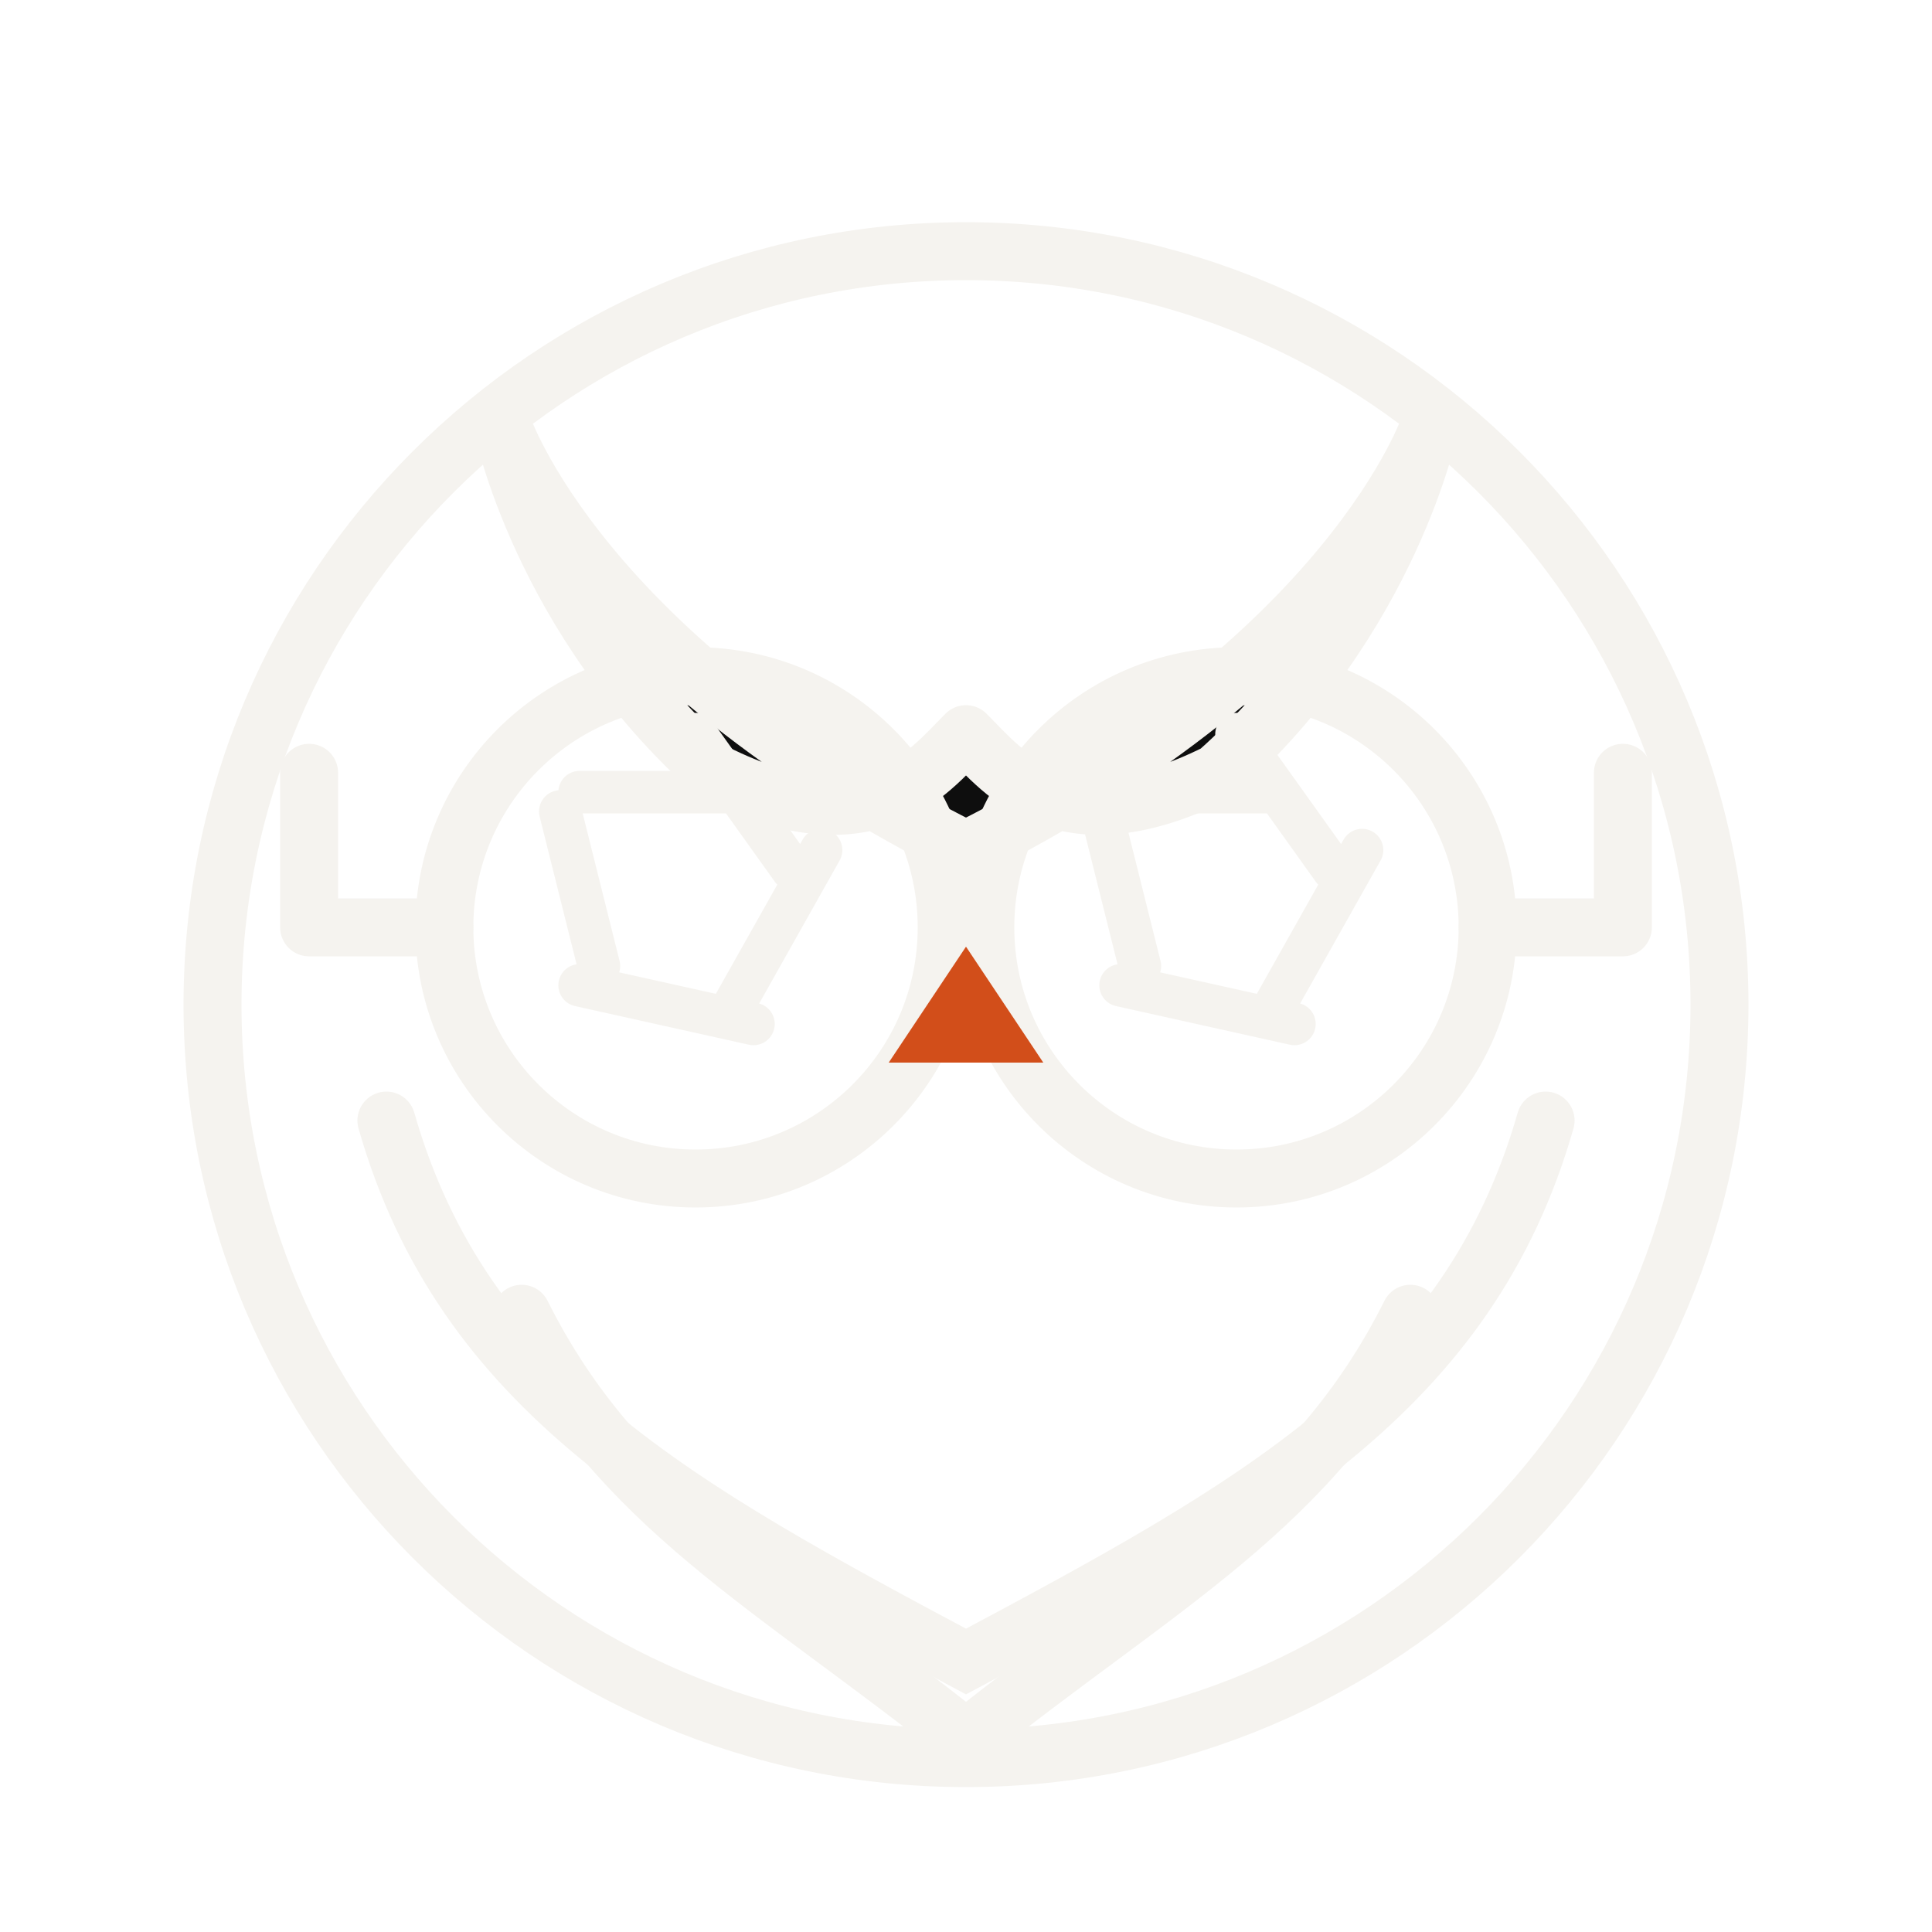
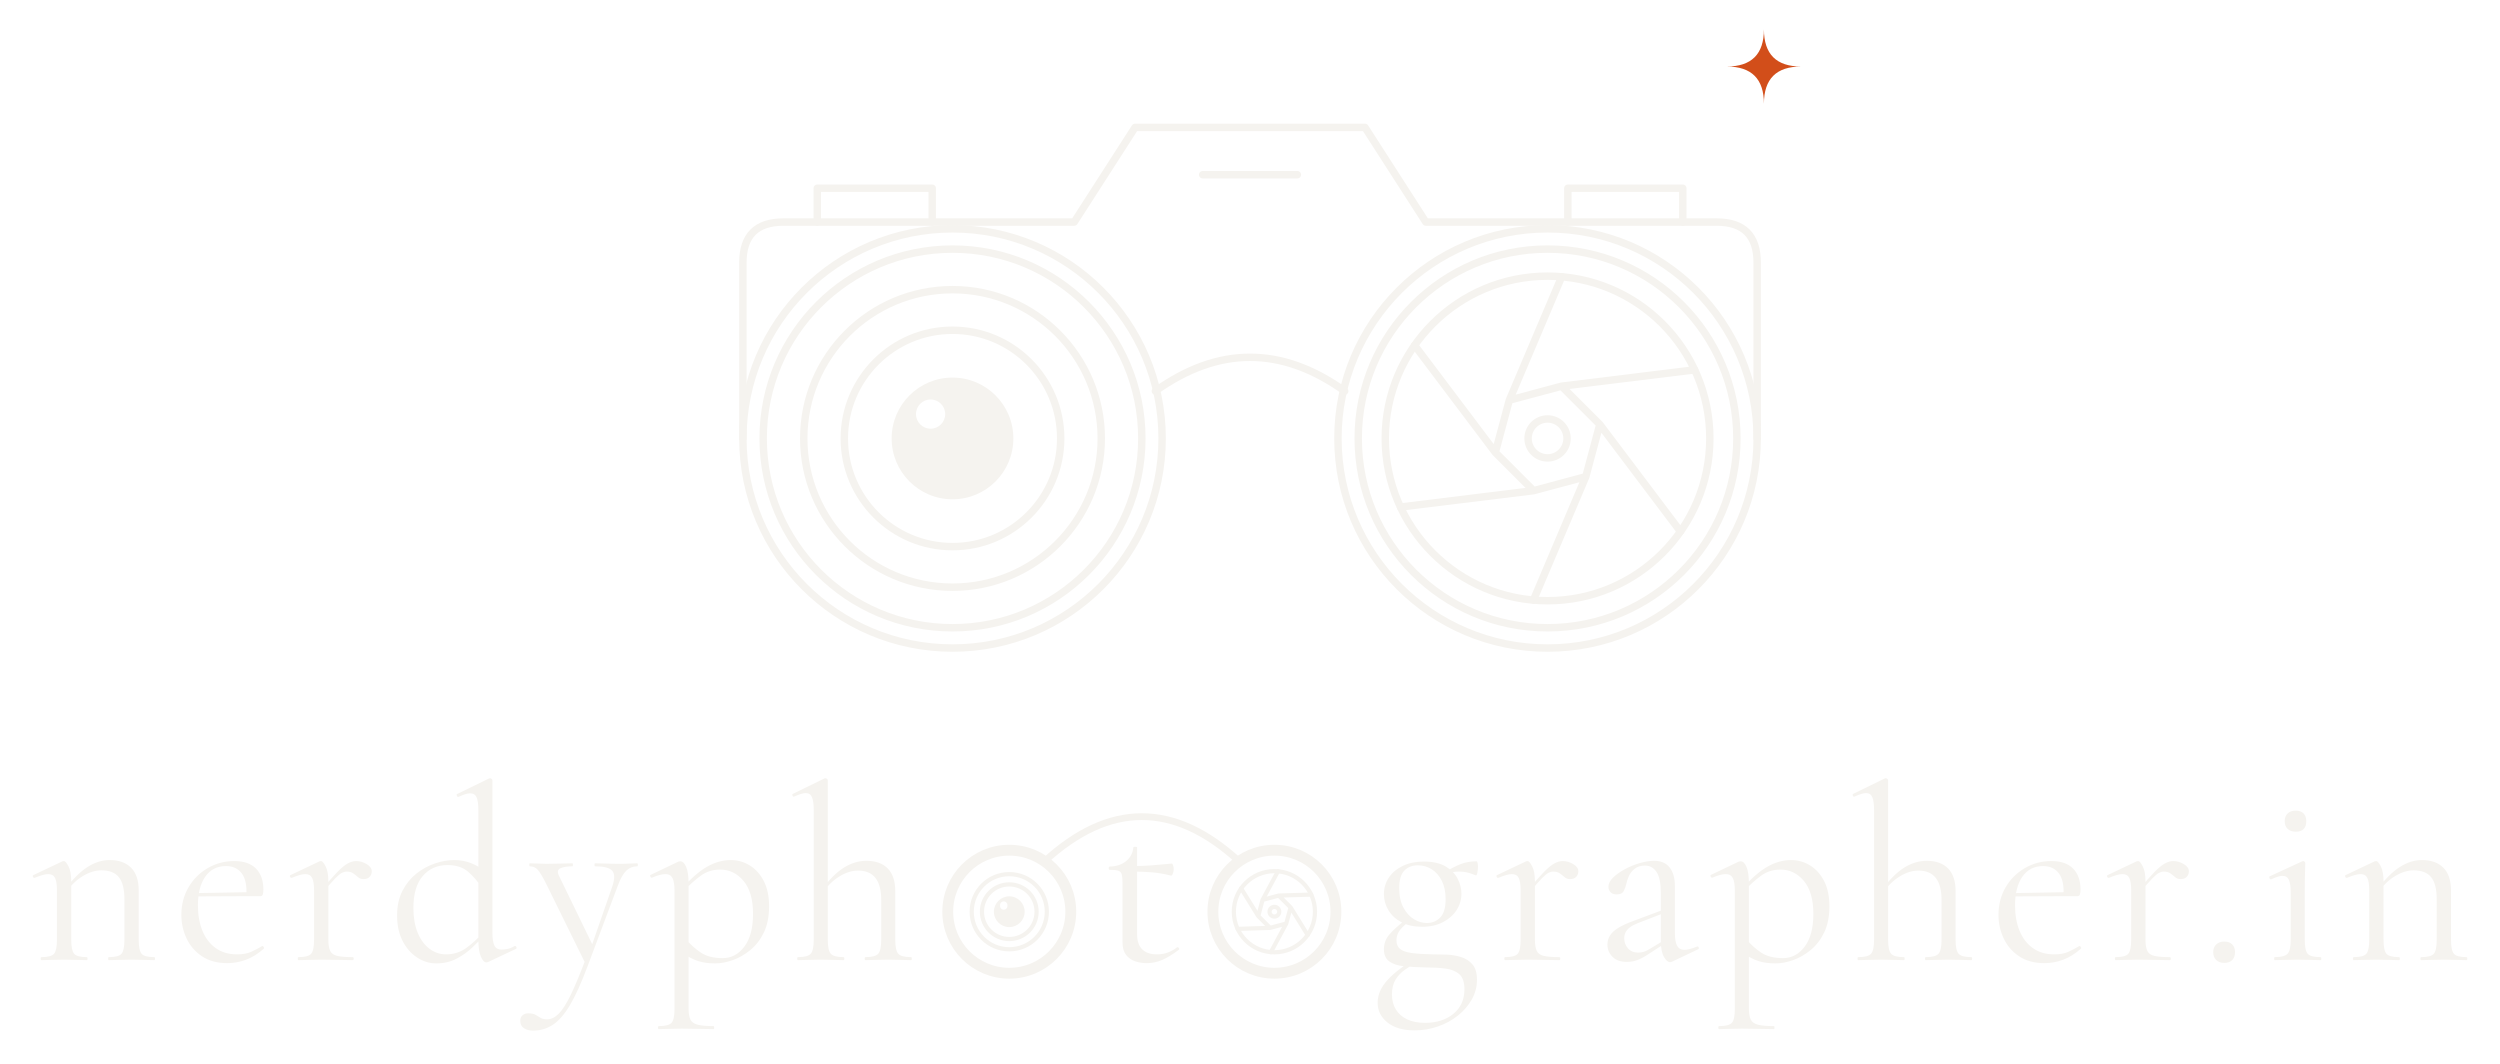
- <svg xmlns="http://www.w3.org/2000/svg" viewBox="0 0 100 100" fill="none">
-   <circle cx="50" cy="52" r="39" stroke="#f5f3ef" stroke-width="3" stroke-linecap="round" />
-   <path d="M 26 22 C 26 22 28 32 37 40 C 45 44 48 40 50 38 C 52 40 55 44 63 40 C 72 32 74 22 74 22 C 74 22 70 34 50 44 C 30 34 26 22 26 22 Z" fill="#0e0e0e" stroke="#f5f3ef" stroke-width="3" stroke-linejoin="round" stroke-linecap="round" />
-   <circle cx="36" cy="48" r="13" stroke="#f5f3ef" stroke-width="3" />
-   <circle cx="64" cy="48" r="13" stroke="#f5f3ef" stroke-width="3" />
-   <path d="M 49 48 L 51 48" stroke="#f5f3ef" stroke-width="3" />
-   <path d="M 23 48 L 16 48 L 16 40" stroke="#f5f3ef" stroke-width="3" stroke-linecap="round" stroke-linejoin="round" />
-   <path d="M 77 48 L 84 48 L 84 40" stroke="#f5f3ef" stroke-width="3" stroke-linecap="round" stroke-linejoin="round" />
-   <path d="M 36 38 L 41 45 M 42.5 44 L 38 52 M 39 53 L 30 51 M 31 50 L 29 42 M 30 41 L 38 41" stroke="#f5f3ef" stroke-width="2.2" stroke-linecap="round" />
-   <path d="M 64 38 L 69 45 M 70.5 44 L 66 52 M 67 53 L 58 51 M 59 50 L 57 42 M 58 41 L 66 41" stroke="#f5f3ef" stroke-width="2.2" stroke-linecap="round" />
-   <polygon points="50,49 46,55 54,55" fill="#d24e1a" />
-   <path d="M 20 58 C 24 72 35 78 50 86 C 65 78 76 72 80 58" stroke="#f5f3ef" stroke-width="3" stroke-linecap="round" />
-   <path d="M 27 68 C 32 78 40 82 50 90 C 60 82 68 78 73 68" stroke="#f5f3ef" stroke-width="3" stroke-linecap="round" />
+ <svg xmlns="http://www.w3.org/2000/svg" viewBox="0 0 458.45 195.00" width="458.45" height="195.00" color="#f5f3ef" fill="none">
+   <g transform="translate(6 6)">
+     <g transform="translate(99.23 0) scale(0.62)">
+       <g transform="translate(0 -30)">
+         <g fill="none" stroke="currentColor" stroke-width="2.2" stroke-linecap="round" stroke-linejoin="round">
+           <path d="M 50 150 L 50 98 Q 50 86 62 86 L 148 86 L 166 58 L 234 58 L 252 86 L 338 86 Q 350 86 350 98 L 350 150" />
+           <path d="M 72 86 V 76 H 106 V 86 M 294 86 V 76 H 328 V 86 M 186 72 H 214" />
+           <circle cx="112.00" cy="150.00" r="62.00" />
+           <circle cx="112.00" cy="150.00" r="56.00" />
+           <circle cx="288.00" cy="150.00" r="62.00" />
+           <circle cx="288.00" cy="150.00" r="56.00" />
+           <path d="M 172 136 Q 200 116 228 136" />
+           <circle cx="112.00" cy="150.00" r="44.00" />
+           <circle cx="112.00" cy="150.00" r="32.00" />
+           <path fill-rule="evenodd" fill="currentColor" stroke="none" d="M 94.00 150.00 a 18.00 18.00 0 1 0 36.00 0 a 18.00 18.00 0 1 0 -36.00 0 Z M 101.20 142.80 a 4.32 4.32 0 1 0 8.64 0 a 4.32 4.32 0 1 0 -8.64 0 Z " />
+           <path d="M 303.45 145.86 L 327.32 177.53 M 303.45 145.86 L 299.31 161.31 M 299.31 161.31 L 283.82 197.82 M 299.31 161.31 L 283.86 165.45 M 283.86 165.45 L 244.50 170.29 M 283.86 165.45 L 272.55 154.14 M 272.55 154.14 L 248.68 122.47 M 272.55 154.14 L 276.69 138.69 M 276.69 138.69 L 292.18 102.18 M 276.69 138.69 L 292.14 134.55 M 292.14 134.55 L 331.50 129.71 M 292.14 134.55 L 303.45 145.86 " />
+           <circle cx="288.00" cy="150.00" r="48.00" />
+           <circle cx="288.00" cy="150.00" r="5.76" />
+           <path d="M 352 29 Q 352 40 363 40 Q 352 40 352 51 Q 352 40 341 40 Q 352 40 352 29 Z" fill="#d24e1a" stroke="none" />
+         </g>
+       </g>
+     </g>
+     <g transform="translate(0.00 142.84)">
+       <g transform="translate(-0.48 27.23)">
+         <g fill="none" stroke="currentColor" stroke-width="1" stroke-linecap="round" stroke-linejoin="round">
+           <circle cx="179.56" cy="-8.88" r="11.28" stroke-width="1.99" />
+           <circle cx="228.18" cy="-8.88" r="11.28" stroke-width="1.99" />
+           <g stroke-width="0.77">
+             <circle cx="179.56" cy="-8.88" r="6.89" />
+             <circle cx="179.56" cy="-8.88" r="5.01" />
+             <path fill-rule="evenodd" fill="currentColor" stroke="none" d="M 176.74 -8.88 a 2.82 2.82 0 1 0 5.64 0 a 2.82 2.82 0 1 0 -5.64 0 Z M 177.87 -10.01 a 0.68 0.68 0 1 0 1.35 0 a 0.68 0.68 0 1 0 -1.35 0 Z " />
+             <path d="M 231.15 -9.67 L 234.28 -4.61 M 231.15 -9.67 L 230.35 -6.71 M 230.35 -6.71 L 227.53 -1.46 M 230.35 -6.71 L 227.39 -5.92 M 227.39 -5.92 L 221.44 -5.73 M 227.39 -5.92 L 225.22 -8.08 M 225.22 -8.08 L 222.08 -13.15 M 225.22 -8.08 L 226.01 -11.05 M 226.01 -11.05 L 228.83 -16.29 M 226.01 -11.05 L 228.98 -11.84 M 228.98 -11.84 L 234.93 -12.02 M 228.98 -11.84 L 231.15 -9.67 " />
+             <circle cx="228.18" cy="-8.88" r="7.44" />
+             <circle cx="228.18" cy="-8.88" r="0.89" />
+           </g>
+           <path d="M 186.03 -18.12 Q 203.87 -34.51 221.71 -18.12" stroke-width="1.24" />
+         </g>
+         <path d="M14.444 0.0Q14.306 0.0 14.306 -0.276Q14.306 -0.552 14.444 -0.552Q16.238 -0.552 16.767 -1.173Q17.296 -1.794 17.296 -3.726V-11.178Q17.296 -13.938 16.284 -15.203Q15.272 -16.468 13.064 -16.468Q11.408 -16.468 9.66 -15.41Q7.912 -14.352 6.67 -12.512L6.486 -13.064Q8.51 -15.778 10.511 -17.066Q12.512 -18.354 14.582 -18.354Q17.112 -18.354 18.515 -16.951Q19.918 -15.548 19.918 -12.742V-3.726Q19.918 -1.794 20.447 -1.173Q20.976 -0.552 22.77 -0.552Q22.908 -0.552 22.908 -0.276Q22.908 0.0 22.77 0.0Q21.988 0.0 20.907 -0.046Q19.826 -0.092 18.63 -0.092Q17.434 -0.092 16.33 -0.046Q15.226 0.0 14.444 0.0ZM2.07 0.0Q1.932 0.0 1.932 -0.276Q1.932 -0.552 2.07 -0.552Q3.864 -0.552 4.393 -1.173Q4.922 -1.794 4.922 -3.726V-12.834Q4.922 -14.352 4.577 -15.065Q4.232 -15.778 3.312 -15.778Q2.852 -15.778 2.231 -15.594Q1.61 -15.41 0.828 -15.088Q0.644 -15.042 0.529 -15.272Q0.414 -15.502 0.598 -15.594L5.934 -18.124Q6.072 -18.17 6.21 -18.17Q6.532 -18.17 7.038 -17.204Q7.544 -16.238 7.544 -14.398V-3.726Q7.544 -1.794 8.073 -1.173Q8.602 -0.552 10.396 -0.552Q10.534 -0.552 10.534 -0.276Q10.534 0.0 10.396 0.0Q9.614 0.0 8.533 -0.046Q7.452 -0.092 6.256 -0.092Q5.06 -0.092 3.956 -0.046Q2.852 0.0 2.07 0.0ZM36.156 0.552Q33.396 0.552 31.51 -0.713Q29.624 -1.978 28.681 -4.002Q27.738 -6.026 27.738 -8.28Q27.738 -11.086 29.026 -13.317Q30.314 -15.548 32.545 -16.859Q34.776 -18.17 37.444 -18.17Q40.066 -18.17 41.423 -16.79Q42.78 -15.41 42.78 -12.926Q42.78 -12.328 42.665 -12.029Q42.55 -11.73 42.228 -11.73H39.652Q39.836 -14.536 38.824 -15.893Q37.812 -17.25 35.926 -17.25Q33.488 -17.25 32.131 -15.318Q30.774 -13.386 30.774 -10.028Q30.774 -7.406 31.602 -5.382Q32.43 -3.358 34.04 -2.208Q35.65 -1.058 37.95 -1.058Q39.514 -1.058 40.526 -1.518Q41.538 -1.978 42.55 -2.576Q42.642 -2.668 42.803 -2.461Q42.964 -2.254 42.872 -2.116Q41.262 -0.69 39.583 -0.069Q37.904 0.552 36.156 0.552ZM29.946 -11.684 29.9 -12.282 40.342 -12.466V-11.73ZM53.728 -12.466 53.544 -12.972Q55.246 -15.042 56.35 -16.169Q57.454 -17.296 58.259 -17.733Q59.064 -18.17 59.8 -18.17Q60.766 -18.17 61.709 -17.618Q62.652 -17.066 62.652 -16.284Q62.652 -15.686 62.261 -15.272Q61.87 -14.858 61.134 -14.858Q60.536 -14.858 60.122 -15.226Q59.708 -15.594 59.248 -15.916Q58.788 -16.238 58.052 -16.238Q57.638 -16.238 57.178 -16.008Q56.718 -15.778 55.936 -14.973Q55.154 -14.168 53.728 -12.466ZM49.22 0.0Q49.082 0.0 49.082 -0.276Q49.082 -0.552 49.22 -0.552Q51.014 -0.552 51.543 -1.173Q52.072 -1.794 52.072 -3.726V-12.834Q52.072 -14.352 51.727 -15.065Q51.382 -15.778 50.462 -15.778Q50.002 -15.778 49.381 -15.594Q48.76 -15.41 47.978 -15.088Q47.794 -15.042 47.679 -15.272Q47.564 -15.502 47.748 -15.594L53.084 -18.124Q53.222 -18.17 53.36 -18.17Q53.682 -18.17 54.188 -17.204Q54.694 -16.238 54.694 -14.398V-3.726Q54.694 -2.438 55.016 -1.725Q55.338 -1.012 56.304 -0.782Q57.27 -0.552 59.156 -0.552Q59.34 -0.552 59.34 -0.276Q59.34 0.0 59.156 0.0Q58.052 0.0 56.557 -0.046Q55.062 -0.092 53.406 -0.092Q52.21 -0.092 51.106 -0.046Q50.002 0.0 49.22 0.0ZM74.474 0.598Q72.588 0.598 70.932 -0.506Q69.276 -1.61 68.287 -3.565Q67.298 -5.52 67.298 -8.188Q67.298 -10.81 68.287 -12.719Q69.276 -14.628 70.84 -15.87Q72.404 -17.112 74.244 -17.733Q76.084 -18.354 77.786 -18.354Q79.396 -18.354 80.822 -17.802Q82.248 -17.25 83.398 -16.284L82.892 -13.202Q81.742 -14.996 80.316 -16.215Q78.89 -17.434 76.544 -17.434Q73.738 -17.434 72.013 -15.433Q70.288 -13.432 70.288 -9.568Q70.288 -6.946 71.07 -5.037Q71.852 -3.128 73.232 -2.093Q74.612 -1.058 76.268 -1.058Q78.338 -1.058 79.948 -2.208Q81.558 -3.358 82.984 -4.968L83.352 -4.646Q82.386 -3.542 81.098 -2.323Q79.81 -1.104 78.177 -0.253Q76.544 0.598 74.474 0.598ZM84.778 -32.982V-5.06Q84.778 -3.404 85.146 -2.668Q85.514 -1.932 86.434 -1.932Q86.894 -1.932 87.515 -2.047Q88.136 -2.162 88.826 -2.576Q89.056 -2.668 89.171 -2.415Q89.286 -2.162 89.102 -2.07L84.042 0.322Q83.858 0.414 83.674 0.414Q83.122 0.414 82.662 -0.644Q82.202 -1.702 82.202 -3.726V-27.462Q82.202 -29.118 81.88 -29.854Q81.558 -30.59 80.684 -30.59Q80.27 -30.59 79.787 -30.429Q79.304 -30.268 78.568 -29.946Q78.384 -29.854 78.269 -30.13Q78.154 -30.406 78.292 -30.452L84.134 -33.304Q84.226 -33.35 84.364 -33.35Q84.502 -33.35 84.64 -33.235Q84.778 -33.12 84.778 -32.982ZM111.32 -17.756Q111.458 -17.756 111.458 -17.48Q111.458 -17.204 111.32 -17.204Q110.17 -17.204 109.342 -16.422Q108.514 -15.64 107.778 -13.662L102.166 1.288Q100.51 5.704 98.992 8.257Q97.474 10.81 95.841 11.868Q94.208 12.926 92.23 12.926Q91.264 12.926 90.574 12.489Q89.884 12.052 89.884 11.132Q89.884 10.442 90.321 10.097Q90.758 9.752 91.31 9.752Q92.23 9.752 92.69 10.028Q93.15 10.304 93.61 10.58Q94.07 10.856 94.806 10.856Q95.91 10.856 96.945 9.821Q97.98 8.786 99.176 6.302Q100.372 3.818 101.982 -0.46L101.936 0.828L94.668 -13.938Q93.656 -15.962 93.081 -16.583Q92.506 -17.204 91.632 -17.204Q91.54 -17.204 91.54 -17.48Q91.54 -17.756 91.632 -17.756Q92.368 -17.756 93.173 -17.71Q93.978 -17.664 94.714 -17.664Q96.232 -17.664 97.382 -17.71Q98.532 -17.756 99.452 -17.756Q99.544 -17.756 99.544 -17.48Q99.544 -17.204 99.452 -17.204Q97.98 -17.204 97.221 -16.836Q96.462 -16.468 97.014 -15.41L103.316 -2.438L102.258 -0.552L106.766 -13.524Q107.456 -15.594 106.743 -16.399Q106.03 -17.204 103.592 -17.204Q103.5 -17.204 103.5 -17.48Q103.5 -17.756 103.592 -17.756Q104.696 -17.756 105.685 -17.71Q106.674 -17.664 108.238 -17.664Q109.25 -17.664 109.871 -17.71Q110.492 -17.756 111.32 -17.756ZM115.276 12.65Q115.138 12.65 115.138 12.374Q115.138 12.098 115.276 12.098Q117.07 12.098 117.622 11.5Q118.174 10.902 118.174 8.924V-12.696Q118.174 -14.306 117.806 -15.042Q117.438 -15.778 116.518 -15.778Q116.058 -15.778 115.437 -15.617Q114.816 -15.456 114.08 -15.134Q113.896 -15.042 113.758 -15.295Q113.62 -15.548 113.804 -15.64L118.91 -18.078Q119.048 -18.124 119.232 -18.124Q119.876 -18.124 120.313 -17.089Q120.75 -16.054 120.75 -14.03V8.924Q120.75 10.212 121.095 10.902Q121.44 11.592 122.429 11.845Q123.418 12.098 125.35 12.098Q125.442 12.098 125.442 12.374Q125.442 12.65 125.35 12.65Q124.154 12.65 122.659 12.604Q121.164 12.558 119.508 12.558Q118.312 12.558 117.185 12.604Q116.058 12.65 115.276 12.65ZM125.626 0.598Q123.878 0.598 122.544 0.184Q121.21 -0.23 119.554 -1.38L120.198 -3.91Q121.486 -2.392 123.004 -1.38Q124.522 -0.368 127.006 -0.368Q129.398 -0.368 130.985 -2.484Q132.572 -4.6 132.572 -8.464Q132.572 -12.466 130.824 -14.536Q129.076 -16.606 126.546 -16.606Q124.522 -16.606 122.981 -15.479Q121.44 -14.352 119.968 -12.788L119.6 -13.156Q121.946 -15.87 124.108 -17.112Q126.27 -18.354 128.478 -18.354Q130.364 -18.354 131.974 -17.365Q133.584 -16.376 134.55 -14.49Q135.516 -12.604 135.516 -9.89Q135.516 -7.084 134.573 -5.106Q133.63 -3.128 132.089 -1.863Q130.548 -0.598 128.846 0.0Q127.144 0.598 125.626 0.598ZM140.806 0.0Q140.668 0.0 140.668 -0.276Q140.668 -0.552 140.806 -0.552Q142.6 -0.552 143.152 -1.173Q143.704 -1.794 143.704 -3.726V-27.508Q143.704 -29.118 143.382 -29.877Q143.06 -30.636 142.232 -30.636Q141.542 -30.636 140.116 -29.992Q139.932 -29.9 139.817 -30.153Q139.702 -30.406 139.886 -30.498L145.728 -33.35Q145.82 -33.35 145.82 -33.35Q145.82 -33.35 145.866 -33.35Q146.004 -33.35 146.142 -33.235Q146.28 -33.12 146.28 -32.982V-3.726Q146.28 -1.794 146.832 -1.173Q147.384 -0.552 149.178 -0.552Q149.316 -0.552 149.316 -0.276Q149.316 0.0 149.178 0.0Q148.35 0.0 147.292 -0.046Q146.234 -0.092 144.992 -0.092Q143.796 -0.092 142.692 -0.046Q141.588 0.0 140.806 0.0ZM153.18 0.0Q153.042 0.0 153.042 -0.276Q153.042 -0.552 153.18 -0.552Q154.974 -0.552 155.526 -1.173Q156.078 -1.794 156.078 -3.726V-11.04Q156.078 -16.422 151.846 -16.422Q150.144 -16.422 148.396 -15.341Q146.648 -14.26 145.406 -12.42L145.222 -12.972Q147.246 -15.732 149.247 -16.974Q151.248 -18.216 153.364 -18.216Q155.894 -18.216 157.274 -16.813Q158.654 -15.41 158.654 -12.65V-3.726Q158.654 -1.794 159.206 -1.173Q159.758 -0.552 161.552 -0.552Q161.69 -0.552 161.69 -0.276Q161.69 0.0 161.552 0.0Q160.724 0.0 159.666 -0.046Q158.608 -0.092 157.366 -0.092Q156.17 -0.092 155.066 -0.046Q153.962 0.0 153.18 0.0ZM204.746 0.552Q203.642 0.552 202.63 0.207Q201.618 -0.138 200.974 -0.966Q200.33 -1.794 200.33 -3.22V-14.03Q200.33 -15.134 200.192 -15.686Q200.054 -16.238 199.548 -16.399Q199.042 -16.56 197.984 -16.56Q197.8 -16.56 197.8 -16.859Q197.8 -17.158 197.984 -17.158Q199.824 -17.204 200.997 -18.17Q202.17 -19.136 202.308 -20.654Q202.308 -20.792 202.653 -20.792Q202.998 -20.792 202.998 -20.654V-4.784Q202.998 -2.898 203.941 -1.978Q204.884 -1.058 206.632 -1.058Q207.828 -1.058 208.771 -1.449Q209.714 -1.84 210.312 -2.346Q210.496 -2.438 210.657 -2.231Q210.818 -2.024 210.634 -1.886Q208.932 -0.598 207.575 -0.023Q206.218 0.552 204.746 0.552ZM209.208 -15.502Q207.414 -15.962 205.758 -16.1Q204.102 -16.238 202.216 -16.238V-17.25Q204.056 -17.25 205.758 -17.388Q207.46 -17.526 209.392 -17.71Q209.484 -17.71 209.599 -17.388Q209.714 -17.066 209.714 -16.606Q209.714 -16.284 209.553 -15.87Q209.392 -15.456 209.208 -15.502ZM253.92 12.88Q250.7 12.88 248.906 11.431Q247.112 9.982 247.112 7.82Q247.112 5.612 248.952 3.611Q250.792 1.61 254.15 -0.322L254.656 0.276Q253.322 0.92 252.195 1.702Q251.068 2.484 250.401 3.565Q249.734 4.646 249.734 6.302Q249.734 7.866 250.447 9.039Q251.16 10.212 252.517 10.856Q253.874 11.5 255.806 11.5Q258.98 11.5 261.004 9.844Q263.028 8.188 263.028 5.336Q263.028 3.404 262.085 2.576Q261.142 1.748 259.509 1.541Q257.876 1.334 255.714 1.334Q253.69 1.288 251.988 1.127Q250.286 0.966 249.274 0.253Q248.262 -0.46 248.262 -1.978Q248.262 -3.542 249.274 -4.715Q250.286 -5.888 252.08 -7.268L252.586 -6.854Q251.482 -5.98 251.022 -5.244Q250.562 -4.508 250.562 -3.634Q250.562 -2.622 251.206 -2.07Q251.85 -1.518 253.322 -1.311Q254.794 -1.104 257.232 -1.058Q258.382 -1.058 259.739 -1.012Q261.096 -0.966 262.384 -0.575Q263.672 -0.184 264.5 0.782Q265.328 1.748 265.328 3.588Q265.328 5.52 264.385 7.199Q263.442 8.878 261.832 10.166Q260.222 11.454 258.152 12.167Q256.082 12.88 253.92 12.88ZM255.254 -6.118Q253.046 -6.118 251.482 -6.946Q249.918 -7.774 249.09 -9.154Q248.262 -10.534 248.262 -12.098Q248.262 -13.8 249.182 -15.157Q250.102 -16.514 251.758 -17.296Q253.414 -18.078 255.576 -18.078Q258.06 -18.078 259.578 -17.181Q261.096 -16.284 261.786 -14.927Q262.476 -13.57 262.476 -12.19Q262.476 -10.58 261.602 -9.2Q260.728 -7.82 259.095 -6.969Q257.462 -6.118 255.254 -6.118ZM256.128 -6.808Q257.6 -6.808 258.589 -7.82Q259.578 -8.832 259.578 -11.178Q259.578 -13.156 258.888 -14.536Q258.198 -15.916 257.048 -16.652Q255.898 -17.388 254.472 -17.388Q252.954 -17.388 252.011 -16.422Q251.068 -15.456 251.068 -13.202Q251.068 -11.04 251.85 -9.614Q252.632 -8.188 253.782 -7.498Q254.932 -6.808 256.128 -6.808ZM259.486 -14.628 259.532 -16.146Q260.958 -17.066 262.292 -17.595Q263.626 -18.124 265.282 -18.124Q265.374 -18.124 265.443 -17.802Q265.512 -17.48 265.512 -17.112Q265.512 -16.606 265.397 -16.031Q265.282 -15.456 265.098 -15.548Q264.684 -15.732 263.879 -15.985Q263.074 -16.238 262.016 -16.238Q261.418 -16.238 260.912 -16.146Q260.406 -16.054 259.9 -15.916ZM274.988 -12.466 274.804 -12.972Q276.506 -15.042 277.61 -16.169Q278.714 -17.296 279.519 -17.733Q280.324 -18.17 281.06 -18.17Q282.026 -18.17 282.969 -17.618Q283.912 -17.066 283.912 -16.284Q283.912 -15.686 283.521 -15.272Q283.13 -14.858 282.394 -14.858Q281.796 -14.858 281.382 -15.226Q280.968 -15.594 280.508 -15.916Q280.048 -16.238 279.312 -16.238Q278.898 -16.238 278.438 -16.008Q277.978 -15.778 277.196 -14.973Q276.414 -14.168 274.988 -12.466ZM270.48 0.0Q270.342 0.0 270.342 -0.276Q270.342 -0.552 270.48 -0.552Q272.274 -0.552 272.803 -1.173Q273.332 -1.794 273.332 -3.726V-12.834Q273.332 -14.352 272.987 -15.065Q272.642 -15.778 271.722 -15.778Q271.262 -15.778 270.641 -15.594Q270.02 -15.41 269.238 -15.088Q269.054 -15.042 268.939 -15.272Q268.824 -15.502 269.008 -15.594L274.344 -18.124Q274.482 -18.17 274.62 -18.17Q274.942 -18.17 275.448 -17.204Q275.954 -16.238 275.954 -14.398V-3.726Q275.954 -2.438 276.276 -1.725Q276.598 -1.012 277.564 -0.782Q278.53 -0.552 280.416 -0.552Q280.6 -0.552 280.6 -0.276Q280.6 0.0 280.416 0.0Q279.312 0.0 277.817 -0.046Q276.322 -0.092 274.666 -0.092Q273.47 -0.092 272.366 -0.046Q271.262 0.0 270.48 0.0ZM301.116 0.276Q300.932 0.368 300.748 0.368Q300.15 0.368 299.598 -0.621Q299.046 -1.61 299.046 -3.496V-12.19Q299.046 -15.042 298.241 -16.192Q297.436 -17.342 296.148 -17.342Q294.998 -17.342 294.262 -16.767Q293.526 -16.192 293.181 -15.41Q292.836 -14.628 292.698 -13.938Q292.56 -13.294 292.238 -12.673Q291.916 -12.052 290.95 -12.052Q290.168 -12.052 289.8 -12.489Q289.432 -12.926 289.432 -13.432Q289.432 -14.306 290.283 -15.134Q291.134 -15.962 292.445 -16.675Q293.756 -17.388 295.205 -17.802Q296.654 -18.216 297.804 -18.216Q299.69 -18.216 300.656 -16.997Q301.622 -15.778 301.622 -13.57V-4.968Q301.622 -3.358 302.036 -2.622Q302.45 -1.886 303.37 -1.886Q304.198 -1.886 305.67 -2.484Q305.9 -2.576 305.992 -2.323Q306.084 -2.07 305.854 -1.978ZM292.836 0.322Q291.088 0.322 290.168 -0.621Q289.248 -1.564 289.248 -2.852Q289.248 -3.772 289.731 -4.531Q290.214 -5.29 291.272 -5.934Q292.33 -6.578 293.986 -7.176L299.506 -9.246L299.644 -8.648L294.768 -6.762Q293.94 -6.44 293.388 -6.026Q292.836 -5.612 292.583 -5.106Q292.33 -4.6 292.33 -4.002Q292.33 -2.944 293.02 -2.162Q293.71 -1.38 294.906 -1.38Q295.366 -1.38 295.872 -1.518Q296.378 -1.656 297.114 -2.116L300.012 -3.864L300.104 -3.266L296.7 -1.058Q295.596 -0.322 294.699 0.0Q293.802 0.322 292.836 0.322ZM309.718 12.65Q309.58 12.65 309.58 12.374Q309.58 12.098 309.718 12.098Q311.512 12.098 312.064 11.5Q312.616 10.902 312.616 8.924V-12.696Q312.616 -14.306 312.248 -15.042Q311.88 -15.778 310.96 -15.778Q310.5 -15.778 309.879 -15.617Q309.258 -15.456 308.522 -15.134Q308.338 -15.042 308.2 -15.295Q308.062 -15.548 308.246 -15.64L313.352 -18.078Q313.49 -18.124 313.674 -18.124Q314.318 -18.124 314.755 -17.089Q315.192 -16.054 315.192 -14.03V8.924Q315.192 10.212 315.537 10.902Q315.882 11.592 316.871 11.845Q317.86 12.098 319.792 12.098Q319.884 12.098 319.884 12.374Q319.884 12.65 319.792 12.65Q318.596 12.65 317.101 12.604Q315.606 12.558 313.95 12.558Q312.754 12.558 311.627 12.604Q310.5 12.65 309.718 12.65ZM320.068 0.598Q318.32 0.598 316.986 0.184Q315.652 -0.23 313.996 -1.38L314.64 -3.91Q315.928 -2.392 317.446 -1.38Q318.964 -0.368 321.448 -0.368Q323.84 -0.368 325.427 -2.484Q327.014 -4.6 327.014 -8.464Q327.014 -12.466 325.266 -14.536Q323.518 -16.606 320.988 -16.606Q318.964 -16.606 317.423 -15.479Q315.882 -14.352 314.41 -12.788L314.042 -13.156Q316.388 -15.87 318.55 -17.112Q320.712 -18.354 322.92 -18.354Q324.806 -18.354 326.416 -17.365Q328.026 -16.376 328.992 -14.49Q329.958 -12.604 329.958 -9.89Q329.958 -7.084 329.015 -5.106Q328.072 -3.128 326.531 -1.863Q324.99 -0.598 323.288 0.0Q321.586 0.598 320.068 0.598ZM335.248 0.0Q335.11 0.0 335.11 -0.276Q335.11 -0.552 335.248 -0.552Q337.042 -0.552 337.594 -1.173Q338.146 -1.794 338.146 -3.726V-27.508Q338.146 -29.118 337.824 -29.877Q337.502 -30.636 336.674 -30.636Q335.984 -30.636 334.558 -29.992Q334.374 -29.9 334.259 -30.153Q334.144 -30.406 334.328 -30.498L340.17 -33.35Q340.262 -33.35 340.262 -33.35Q340.262 -33.35 340.308 -33.35Q340.446 -33.35 340.584 -33.235Q340.722 -33.12 340.722 -32.982V-3.726Q340.722 -1.794 341.274 -1.173Q341.826 -0.552 343.62 -0.552Q343.758 -0.552 343.758 -0.276Q343.758 0.0 343.62 0.0Q342.792 0.0 341.734 -0.046Q340.676 -0.092 339.434 -0.092Q338.238 -0.092 337.134 -0.046Q336.03 0.0 335.248 0.0ZM347.622 0.0Q347.484 0.0 347.484 -0.276Q347.484 -0.552 347.622 -0.552Q349.416 -0.552 349.968 -1.173Q350.52 -1.794 350.52 -3.726V-11.04Q350.52 -16.422 346.288 -16.422Q344.586 -16.422 342.838 -15.341Q341.09 -14.26 339.848 -12.42L339.664 -12.972Q341.688 -15.732 343.689 -16.974Q345.69 -18.216 347.806 -18.216Q350.336 -18.216 351.716 -16.813Q353.096 -15.41 353.096 -12.65V-3.726Q353.096 -1.794 353.648 -1.173Q354.2 -0.552 355.994 -0.552Q356.132 -0.552 356.132 -0.276Q356.132 0.0 355.994 0.0Q355.166 0.0 354.108 -0.046Q353.05 -0.092 351.808 -0.092Q350.612 -0.092 349.508 -0.046Q348.404 0.0 347.622 0.0ZM369.38 0.552Q366.62 0.552 364.734 -0.713Q362.848 -1.978 361.905 -4.002Q360.962 -6.026 360.962 -8.28Q360.962 -11.086 362.25 -13.317Q363.538 -15.548 365.769 -16.859Q368.0 -18.17 370.668 -18.17Q373.29 -18.17 374.647 -16.79Q376.004 -15.41 376.004 -12.926Q376.004 -12.328 375.889 -12.029Q375.774 -11.73 375.452 -11.73H372.876Q373.06 -14.536 372.048 -15.893Q371.036 -17.25 369.15 -17.25Q366.712 -17.25 365.355 -15.318Q363.998 -13.386 363.998 -10.028Q363.998 -7.406 364.826 -5.382Q365.654 -3.358 367.264 -2.208Q368.874 -1.058 371.174 -1.058Q372.738 -1.058 373.75 -1.518Q374.762 -1.978 375.774 -2.576Q375.866 -2.668 376.027 -2.461Q376.188 -2.254 376.096 -2.116Q374.486 -0.69 372.807 -0.069Q371.128 0.552 369.38 0.552ZM363.17 -11.684 363.124 -12.282 373.566 -12.466V-11.73ZM386.952 -12.466 386.768 -12.972Q388.47 -15.042 389.574 -16.169Q390.678 -17.296 391.483 -17.733Q392.288 -18.17 393.024 -18.17Q393.99 -18.17 394.933 -17.618Q395.876 -17.066 395.876 -16.284Q395.876 -15.686 395.485 -15.272Q395.094 -14.858 394.358 -14.858Q393.76 -14.858 393.346 -15.226Q392.932 -15.594 392.472 -15.916Q392.012 -16.238 391.276 -16.238Q390.862 -16.238 390.402 -16.008Q389.942 -15.778 389.16 -14.973Q388.378 -14.168 386.952 -12.466ZM382.444 0.0Q382.306 0.0 382.306 -0.276Q382.306 -0.552 382.444 -0.552Q384.238 -0.552 384.767 -1.173Q385.296 -1.794 385.296 -3.726V-12.834Q385.296 -14.352 384.951 -15.065Q384.606 -15.778 383.686 -15.778Q383.226 -15.778 382.605 -15.594Q381.984 -15.41 381.202 -15.088Q381.018 -15.042 380.903 -15.272Q380.788 -15.502 380.972 -15.594L386.308 -18.124Q386.446 -18.17 386.584 -18.17Q386.906 -18.17 387.412 -17.204Q387.918 -16.238 387.918 -14.398V-3.726Q387.918 -2.438 388.24 -1.725Q388.562 -1.012 389.528 -0.782Q390.494 -0.552 392.38 -0.552Q392.564 -0.552 392.564 -0.276Q392.564 0.0 392.38 0.0Q391.276 0.0 389.781 -0.046Q388.286 -0.092 386.63 -0.092Q385.434 -0.092 384.33 -0.046Q383.226 0.0 382.444 0.0ZM402.362 0.506Q401.442 0.506 400.89 -0.023Q400.338 -0.552 400.338 -1.472Q400.338 -2.346 400.89 -2.875Q401.442 -3.404 402.362 -3.404Q403.328 -3.404 403.834 -2.875Q404.34 -2.346 404.34 -1.472Q404.34 -0.552 403.834 -0.023Q403.328 0.506 402.362 0.506ZM411.608 0.0Q411.516 0.0 411.516 -0.276Q411.516 -0.552 411.608 -0.552Q413.402 -0.552 413.977 -1.173Q414.552 -1.794 414.552 -3.726V-12.328Q414.552 -13.938 414.23 -14.697Q413.908 -15.456 413.034 -15.456Q412.666 -15.456 412.16 -15.295Q411.654 -15.134 410.964 -14.812Q410.78 -14.766 410.665 -15.019Q410.55 -15.272 410.688 -15.364L416.668 -18.124Q416.806 -18.17 416.852 -18.17Q416.944 -18.17 417.082 -18.055Q417.22 -17.94 417.22 -17.802Q417.22 -17.434 417.174 -16.008Q417.128 -14.582 417.128 -12.374V-3.726Q417.128 -1.794 417.657 -1.173Q418.186 -0.552 420.026 -0.552Q420.164 -0.552 420.164 -0.276Q420.164 0.0 420.026 0.0Q419.198 0.0 418.117 -0.046Q417.036 -0.092 415.84 -0.092Q414.644 -0.092 413.563 -0.046Q412.482 0.0 411.608 0.0ZM415.472 -23.552Q414.552 -23.552 414.0 -24.058Q413.448 -24.564 413.448 -25.484Q413.448 -26.404 414.0 -26.91Q414.552 -27.416 415.472 -27.416Q416.392 -27.416 416.898 -26.91Q417.404 -26.404 417.404 -25.484Q417.404 -23.552 415.472 -23.552ZM438.472 0.0Q438.334 0.0 438.334 -0.276Q438.334 -0.552 438.472 -0.552Q440.266 -0.552 440.795 -1.173Q441.324 -1.794 441.324 -3.726V-11.178Q441.324 -13.938 440.312 -15.203Q439.3 -16.468 437.092 -16.468Q435.436 -16.468 433.688 -15.41Q431.94 -14.352 430.698 -12.512L430.514 -13.064Q432.538 -15.778 434.539 -17.066Q436.54 -18.354 438.61 -18.354Q441.14 -18.354 442.543 -16.951Q443.946 -15.548 443.946 -12.742V-3.726Q443.946 -1.794 444.475 -1.173Q445.004 -0.552 446.798 -0.552Q446.936 -0.552 446.936 -0.276Q446.936 0.0 446.798 0.0Q446.016 0.0 444.935 -0.046Q443.854 -0.092 442.658 -0.092Q441.462 -0.092 440.358 -0.046Q439.254 0.0 438.472 0.0ZM426.098 0.0Q425.96 0.0 425.96 -0.276Q425.96 -0.552 426.098 -0.552Q427.892 -0.552 428.421 -1.173Q428.95 -1.794 428.95 -3.726V-12.834Q428.95 -14.352 428.605 -15.065Q428.26 -15.778 427.34 -15.778Q426.88 -15.778 426.259 -15.594Q425.638 -15.41 424.856 -15.088Q424.672 -15.042 424.557 -15.272Q424.442 -15.502 424.626 -15.594L429.962 -18.124Q430.1 -18.17 430.238 -18.17Q430.56 -18.17 431.066 -17.204Q431.572 -16.238 431.572 -14.398V-3.726Q431.572 -1.794 432.101 -1.173Q432.63 -0.552 434.424 -0.552Q434.562 -0.552 434.562 -0.276Q434.562 0.0 434.424 0.0Q433.642 0.0 432.561 -0.046Q431.48 -0.092 430.284 -0.092Q429.088 -0.092 427.984 -0.046Q426.88 0.0 426.098 0.0Z" fill="currentColor" />
+       </g>
+     </g>
+   </g>
</svg>
